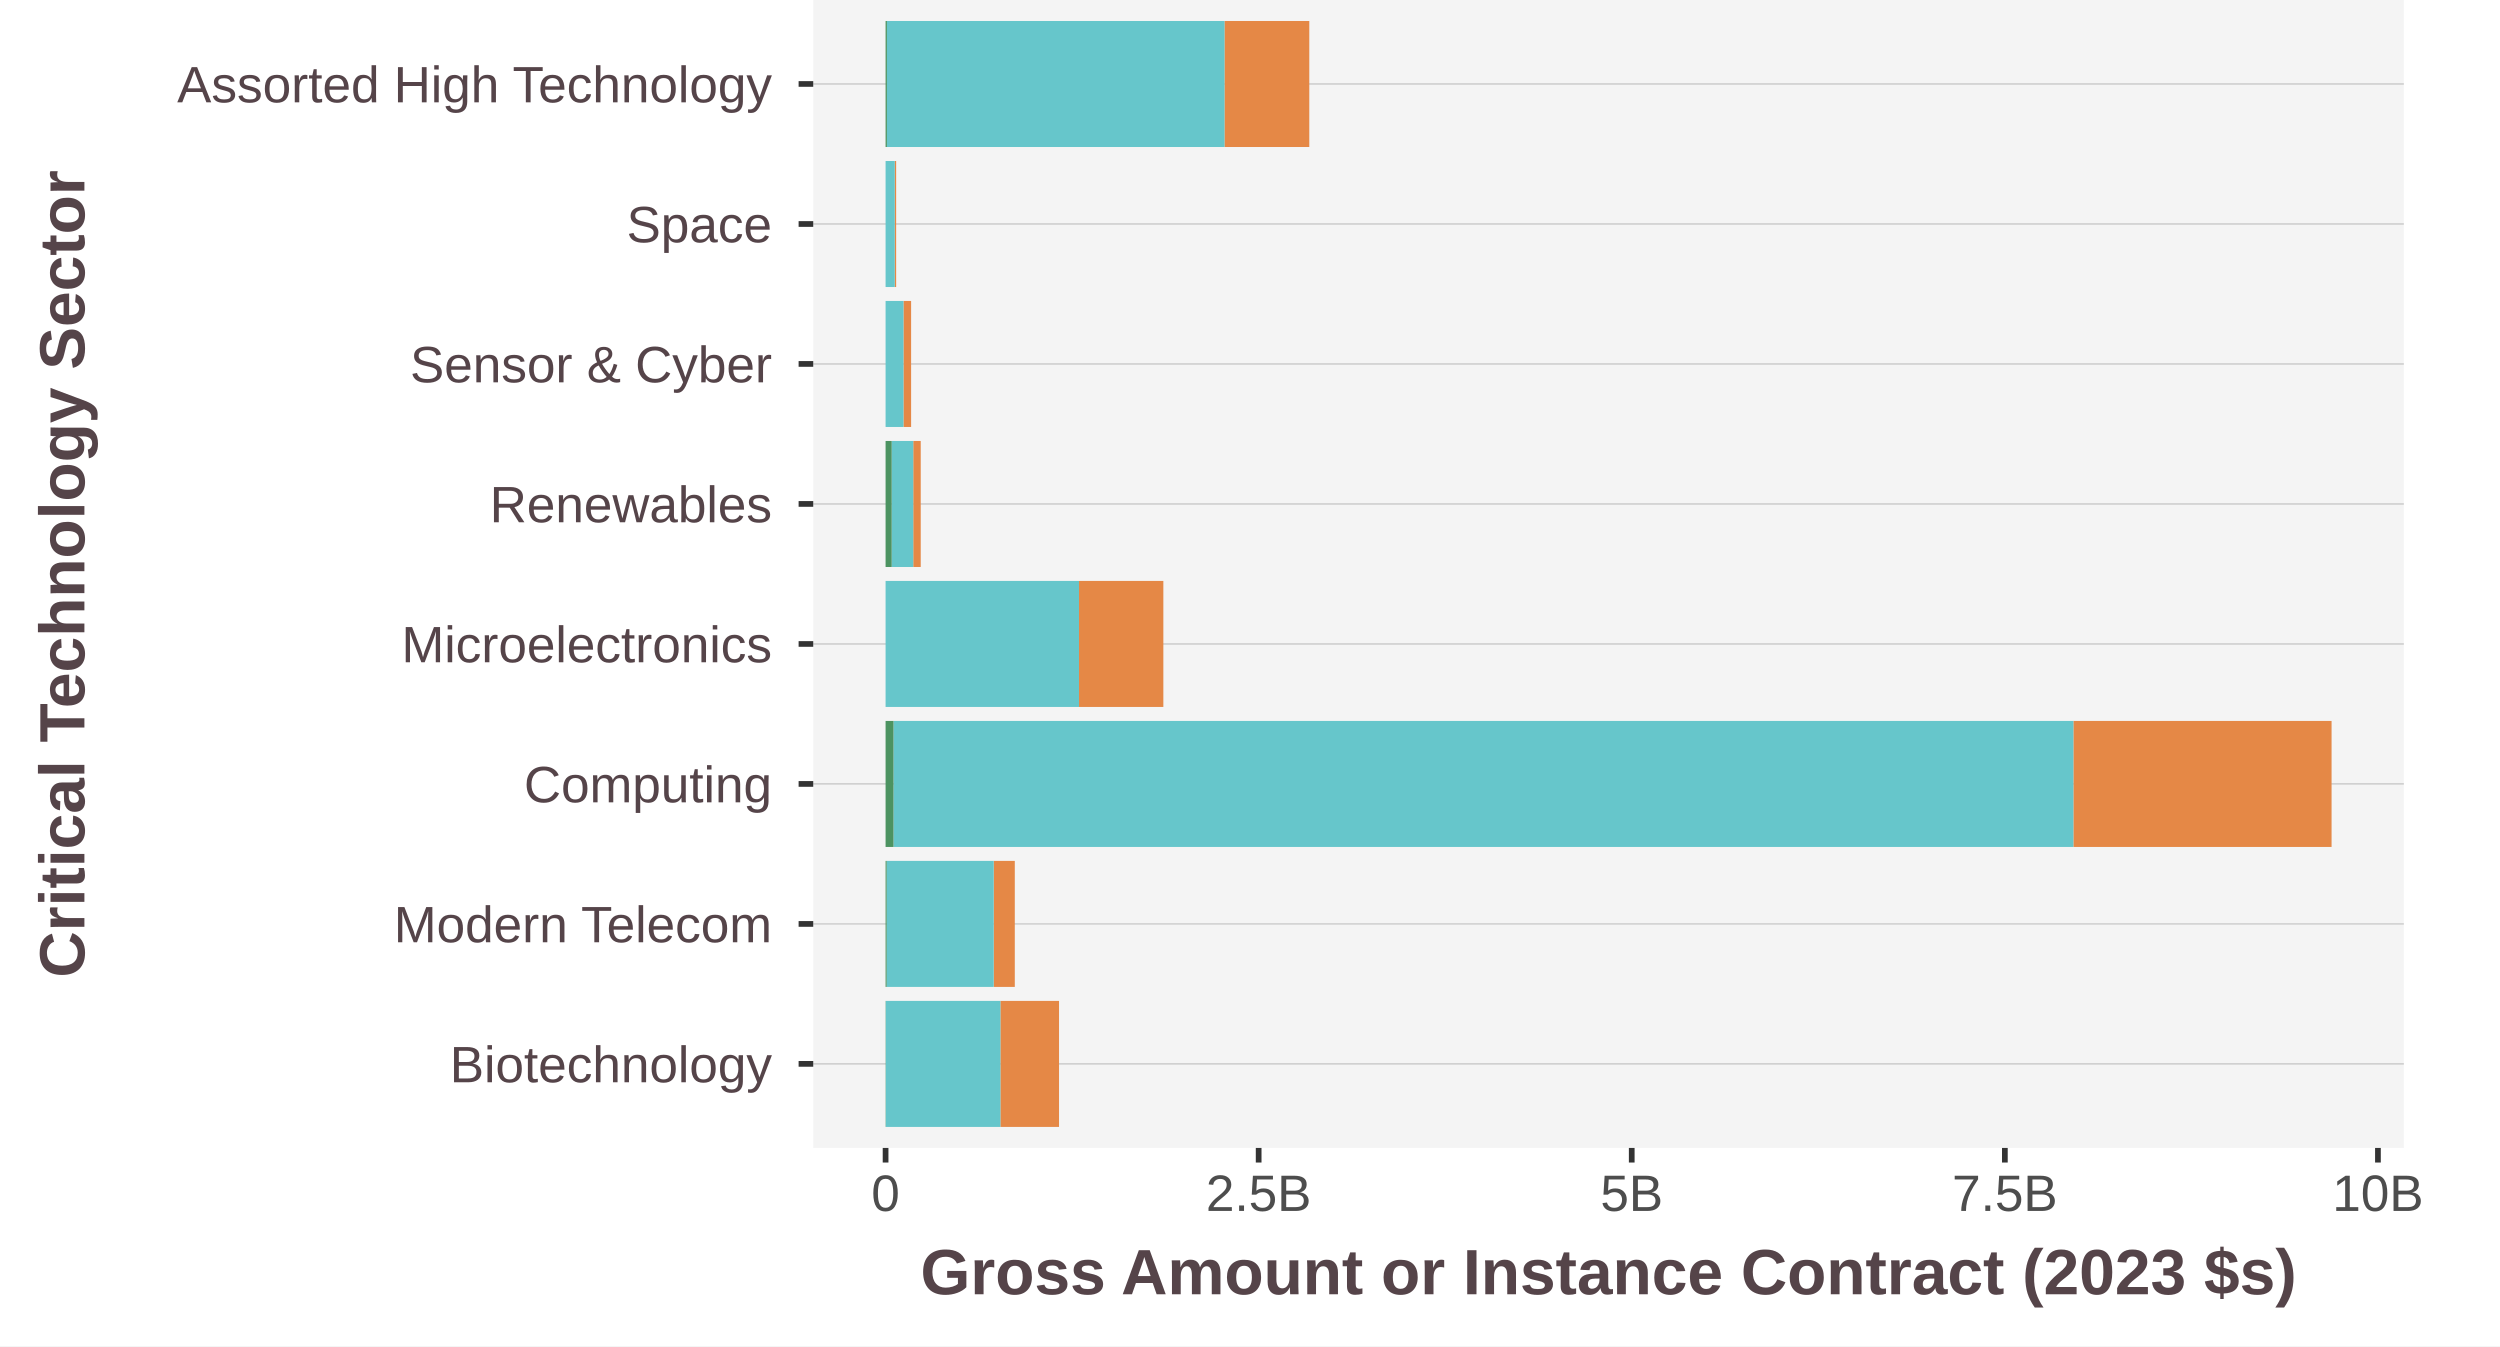
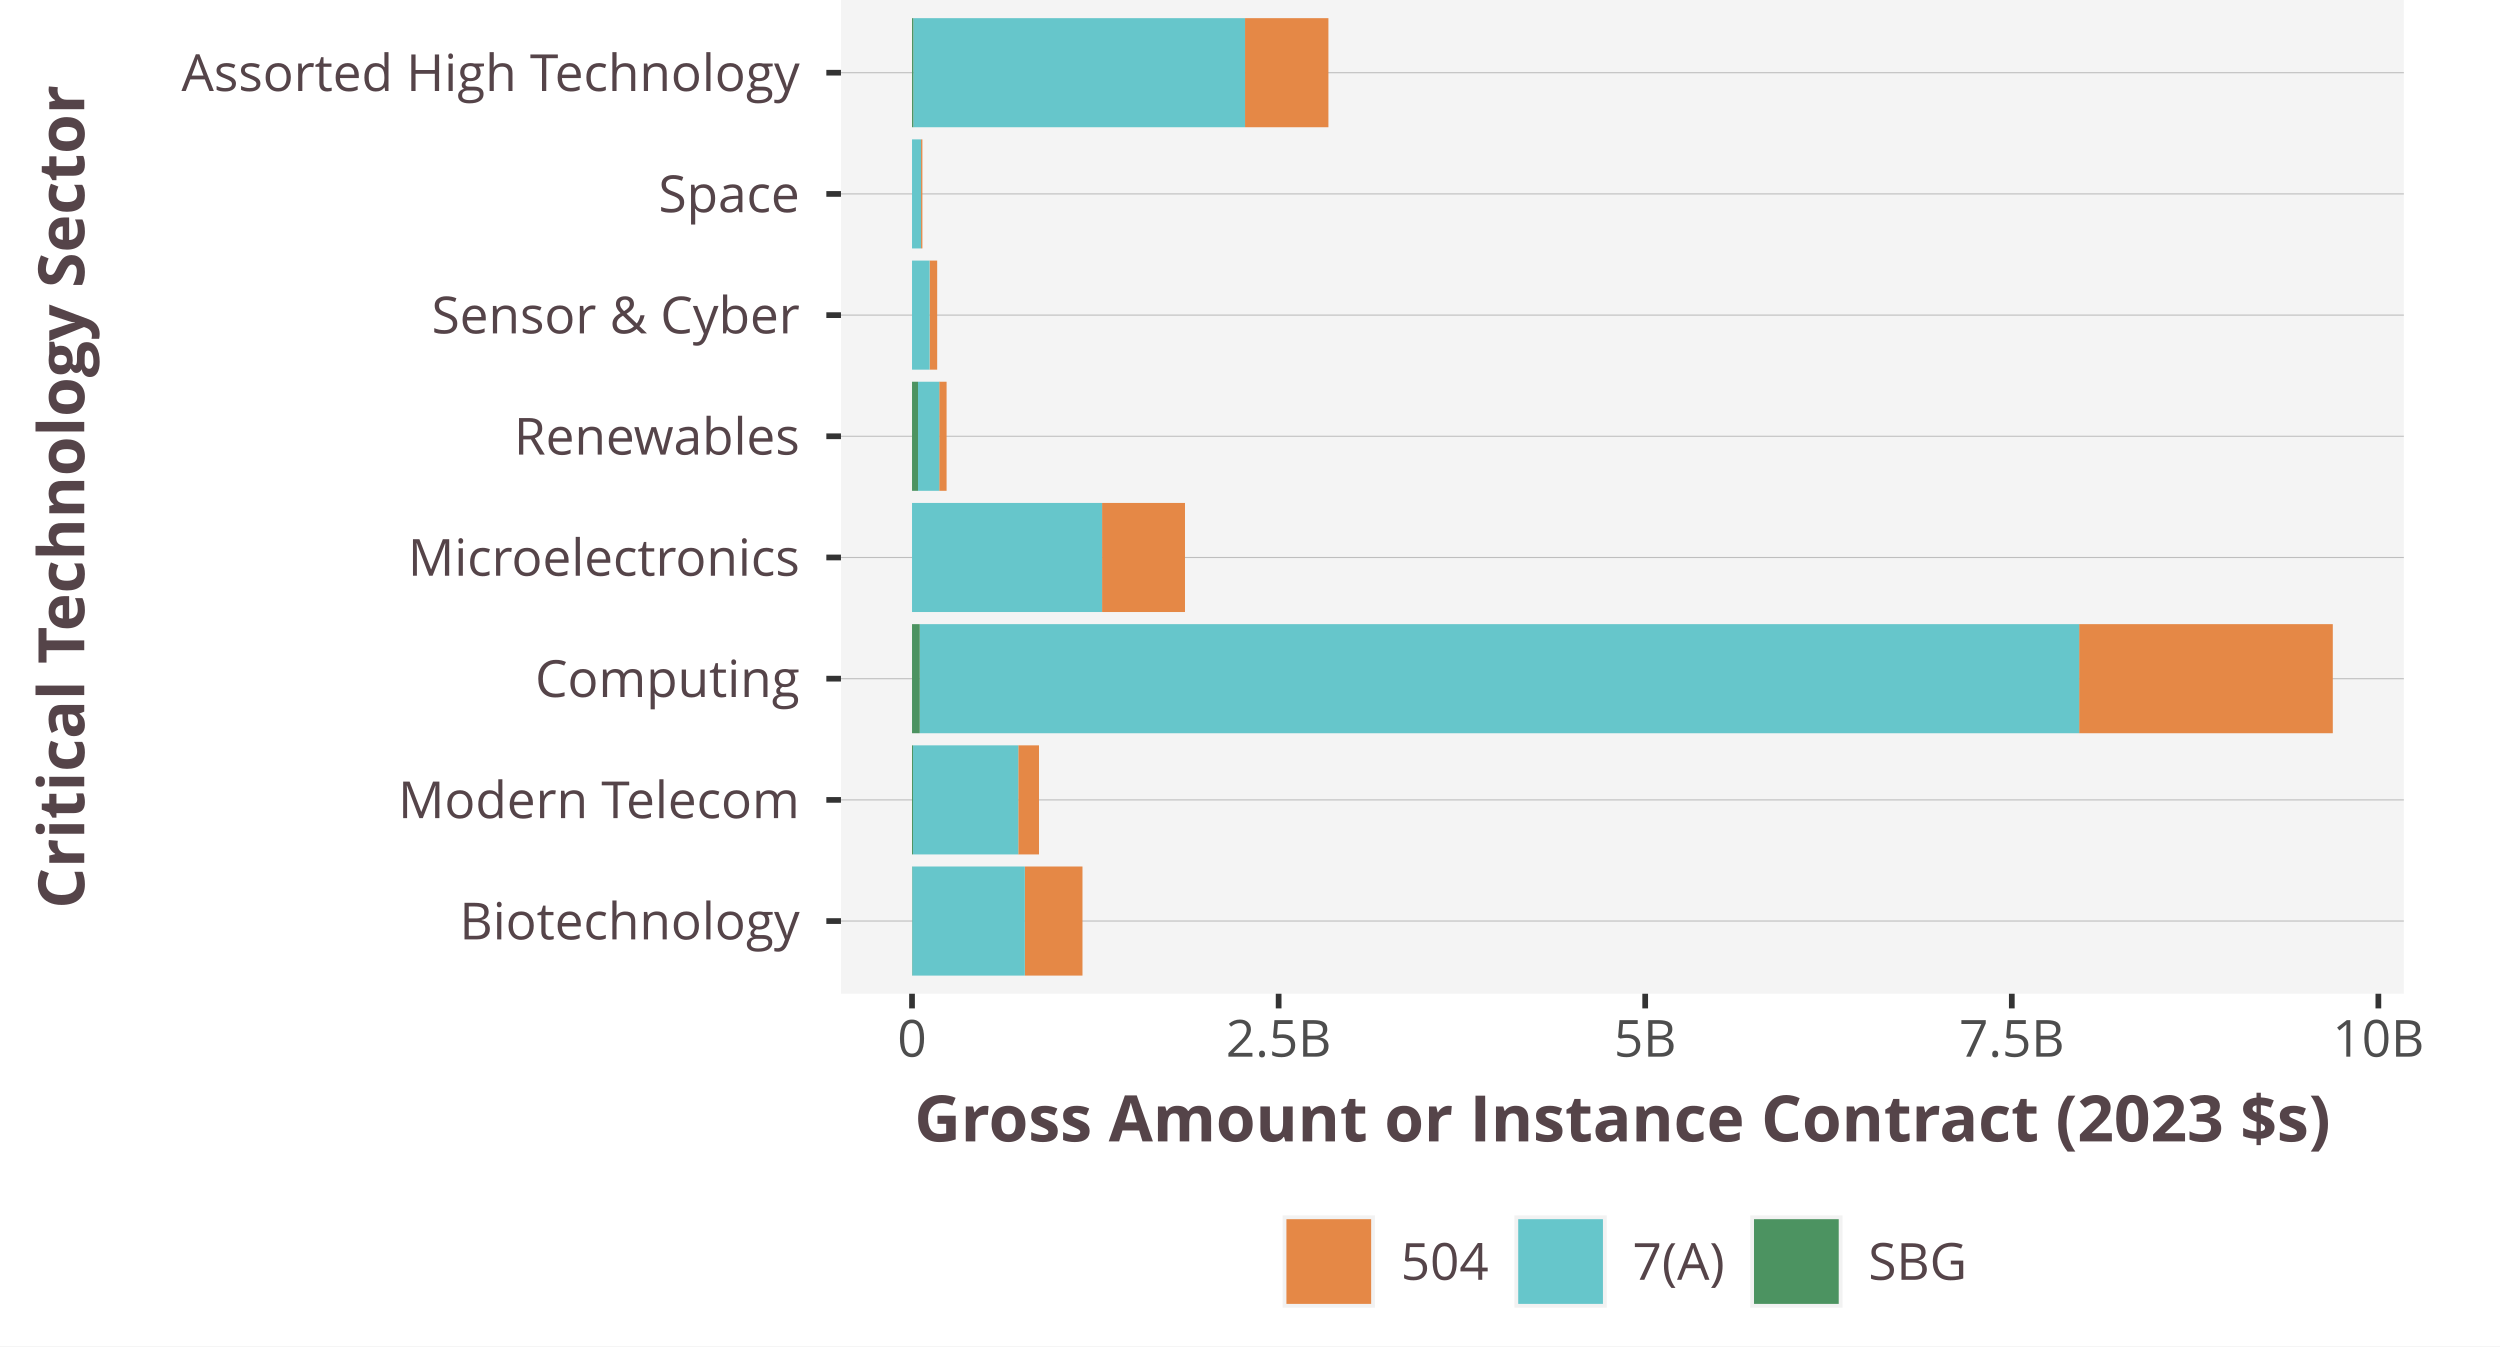
<svg xmlns="http://www.w3.org/2000/svg" class="svglite" width="468.00pt" height="252.00pt" viewBox="0 0 468.00 252.00">
  <defs>
    <style type="text/css">
    .svglite line, .svglite polyline, .svglite polygon, .svglite path, .svglite rect, .svglite circle {
      fill: none;
      stroke: #000000;
      stroke-linecap: round;
      stroke-linejoin: round;
      stroke-miterlimit: 10.00;
    }
    .svglite text {
      white-space: pre;
    }
  </style>
  </defs>
  <rect width="100%" height="100%" style="stroke: none; fill: #FFFFFF;" />
  <defs>
    <clipPath id="cpMC4wMHw0NjguMDB8MC4wMHwyNTIuMDA=">
      <rect x="0.00" y="0.00" width="468.00" height="252.00" />
    </clipPath>
  </defs>
  <g clip-path="url(#cpMC4wMHw0NjguMDB8MC4wMHwyNTIuMDA=)">
-     <rect x="0.00" y="0.00" width="468.00" height="252.00" style="stroke-width: 1.07; stroke: #FFFFFF; fill: #FFFFFF;" />
+     <rect x="0.00" y="-0" width="468.00" height="252.00" style="stroke-width: 1.07; stroke: #FFFFFF; fill: #FFFFFF;" />
  </g>
  <defs>
-     <clipPath id="cpMTUyLjI0fDQ1MC4wMHwwLjAwfDIxNC44OQ==">
-       <rect x="152.24" y="0.00" width="297.76" height="214.89" />
+     <clipPath id="cpMTU3LjQzfDQ1MC4wMHwwLjAwfDE4Ni4wMw==">
+       <rect x="157.43" y="0.00" width="292.57" height="186.03" />
    </clipPath>
  </defs>
-   <g clip-path="url(#cpMTUyLjI0fDQ1MC4wMHwwLjAwfDIxNC44OQ==)">
-     <rect x="152.24" y="-0" width="297.76" height="214.89" style="stroke-width: 1.07; stroke: none; fill: #F4F4F4;" />
-     <polyline points="152.24,199.16 450.00,199.16 " style="stroke-width: 0.21; stroke: #BEBEBE; stroke-linecap: butt;" />
-     <polyline points="152.24,172.96 450.00,172.96 " style="stroke-width: 0.21; stroke: #BEBEBE; stroke-linecap: butt;" />
-     <polyline points="152.24,146.75 450.00,146.75 " style="stroke-width: 0.21; stroke: #BEBEBE; stroke-linecap: butt;" />
-     <polyline points="152.24,120.55 450.00,120.55 " style="stroke-width: 0.21; stroke: #BEBEBE; stroke-linecap: butt;" />
-     <polyline points="152.24,94.34 450.00,94.34 " style="stroke-width: 0.21; stroke: #BEBEBE; stroke-linecap: butt;" />
-     <polyline points="152.24,68.13 450.00,68.13 " style="stroke-width: 0.21; stroke: #BEBEBE; stroke-linecap: butt;" />
-     <polyline points="152.24,41.93 450.00,41.93 " style="stroke-width: 0.21; stroke: #BEBEBE; stroke-linecap: butt;" />
-     <polyline points="152.24,15.72 450.00,15.72 " style="stroke-width: 0.21; stroke: #BEBEBE; stroke-linecap: butt;" />
-     <rect x="187.27" y="187.37" width="10.98" height="23.59" style="stroke-width: 1.07; stroke: none; stroke-linecap: butt; stroke-linejoin: miter; fill: #E58846;" />
-     <rect x="388.14" y="134.96" width="48.33" height="23.59" style="stroke-width: 1.07; stroke: none; stroke-linecap: butt; stroke-linejoin: miter; fill: #E58846;" />
-     <rect x="186.02" y="161.16" width="3.95" height="23.59" style="stroke-width: 1.07; stroke: none; stroke-linecap: butt; stroke-linejoin: miter; fill: #E58846;" />
-     <rect x="229.22" y="3.93" width="15.88" height="23.59" style="stroke-width: 1.07; stroke: none; stroke-linecap: butt; stroke-linejoin: miter; fill: #E58846;" />
-     <rect x="201.99" y="108.75" width="15.79" height="23.59" style="stroke-width: 1.07; stroke: none; stroke-linecap: butt; stroke-linejoin: miter; fill: #E58846;" />
-     <rect x="170.96" y="82.55" width="1.40" height="23.59" style="stroke-width: 1.07; stroke: none; stroke-linecap: butt; stroke-linejoin: miter; fill: #E58846;" />
-     <rect x="169.13" y="56.34" width="1.43" height="23.59" style="stroke-width: 1.07; stroke: none; stroke-linecap: butt; stroke-linejoin: miter; fill: #E58846;" />
-     <rect x="167.50" y="30.14" width="0.26" height="23.59" style="stroke-width: 1.07; stroke: none; stroke-linecap: butt; stroke-linejoin: miter; fill: #E58846;" />
-     <rect x="165.82" y="187.37" width="21.46" height="23.59" style="stroke-width: 1.07; stroke: none; stroke-linecap: butt; stroke-linejoin: miter; fill: #66C6CB;" />
-     <rect x="167.26" y="134.96" width="220.88" height="23.59" style="stroke-width: 1.07; stroke: none; stroke-linecap: butt; stroke-linejoin: miter; fill: #66C6CB;" />
-     <rect x="165.97" y="161.16" width="20.05" height="23.59" style="stroke-width: 1.07; stroke: none; stroke-linecap: butt; stroke-linejoin: miter; fill: #66C6CB;" />
-     <rect x="166.03" y="3.93" width="63.20" height="23.59" style="stroke-width: 1.07; stroke: none; stroke-linecap: butt; stroke-linejoin: miter; fill: #66C6CB;" />
-     <rect x="165.78" y="108.75" width="36.21" height="23.59" style="stroke-width: 1.07; stroke: none; stroke-linecap: butt; stroke-linejoin: miter; fill: #66C6CB;" />
-     <rect x="166.91" y="82.55" width="4.05" height="23.59" style="stroke-width: 1.07; stroke: none; stroke-linecap: butt; stroke-linejoin: miter; fill: #66C6CB;" />
-     <rect x="165.78" y="56.34" width="3.35" height="23.59" style="stroke-width: 1.07; stroke: none; stroke-linecap: butt; stroke-linejoin: miter; fill: #66C6CB;" />
-     <rect x="165.78" y="30.14" width="1.72" height="23.59" style="stroke-width: 1.07; stroke: none; stroke-linecap: butt; stroke-linejoin: miter; fill: #66C6CB;" />
-     <rect x="165.78" y="187.37" width="0.039" height="23.59" style="stroke-width: 1.07; stroke: none; stroke-linecap: butt; stroke-linejoin: miter; fill: #4C9361;" />
-     <rect x="165.78" y="134.96" width="1.48" height="23.59" style="stroke-width: 1.07; stroke: none; stroke-linecap: butt; stroke-linejoin: miter; fill: #4C9361;" />
-     <rect x="165.78" y="161.16" width="0.20" height="23.59" style="stroke-width: 1.07; stroke: none; stroke-linecap: butt; stroke-linejoin: miter; fill: #4C9361;" />
-     <rect x="165.78" y="3.93" width="0.25" height="23.59" style="stroke-width: 1.07; stroke: none; stroke-linecap: butt; stroke-linejoin: miter; fill: #4C9361;" />
-     <rect x="165.78" y="82.55" width="1.14" height="23.59" style="stroke-width: 1.07; stroke: none; stroke-linecap: butt; stroke-linejoin: miter; fill: #4C9361;" />
+   <g clip-path="url(#cpMTU3LjQzfDQ1MC4wMHwwLjAwfDE4Ni4wMw==)">
+     <rect x="157.43" y="0.00" width="292.57" height="186.03" style="stroke-width: 1.07; stroke: none; fill: #F4F4F4;" />
+     <polyline points="157.43,172.42 450.00,172.42 " style="stroke-width: 0.21; stroke: #BEBEBE; stroke-linecap: butt;" />
+     <polyline points="157.43,149.74 450.00,149.74 " style="stroke-width: 0.21; stroke: #BEBEBE; stroke-linecap: butt;" />
+     <polyline points="157.43,127.05 450.00,127.05 " style="stroke-width: 0.21; stroke: #BEBEBE; stroke-linecap: butt;" />
+     <polyline points="157.43,104.36 450.00,104.36 " style="stroke-width: 0.21; stroke: #BEBEBE; stroke-linecap: butt;" />
+     <polyline points="157.43,81.67 450.00,81.67 " style="stroke-width: 0.21; stroke: #BEBEBE; stroke-linecap: butt;" />
+     <polyline points="157.43,58.99 450.00,58.99 " style="stroke-width: 0.21; stroke: #BEBEBE; stroke-linecap: butt;" />
+     <polyline points="157.43,36.30 450.00,36.30 " style="stroke-width: 0.21; stroke: #BEBEBE; stroke-linecap: butt;" />
+     <polyline points="157.43,13.61 450.00,13.61 " style="stroke-width: 0.21; stroke: #BEBEBE; stroke-linecap: butt;" />
+     <rect x="191.85" y="162.21" width="10.79" height="20.42" style="stroke-width: 1.07; stroke: none; stroke-linecap: butt; stroke-linejoin: miter; fill: #E58846;" />
+     <rect x="389.21" y="116.84" width="47.49" height="20.42" style="stroke-width: 1.07; stroke: none; stroke-linecap: butt; stroke-linejoin: miter; fill: #E58846;" />
+     <rect x="233.07" y="3.40" width="15.61" height="20.42" style="stroke-width: 1.07; stroke: none; stroke-linecap: butt; stroke-linejoin: miter; fill: #E58846;" />
+     <rect x="206.31" y="94.15" width="15.52" height="20.42" style="stroke-width: 1.07; stroke: none; stroke-linecap: butt; stroke-linejoin: miter; fill: #E58846;" />
+     <rect x="190.62" y="139.53" width="3.88" height="20.42" style="stroke-width: 1.07; stroke: none; stroke-linecap: butt; stroke-linejoin: miter; fill: #E58846;" />
+     <rect x="175.82" y="71.46" width="1.38" height="20.42" style="stroke-width: 1.07; stroke: none; stroke-linecap: butt; stroke-linejoin: miter; fill: #E58846;" />
+     <rect x="174.03" y="48.78" width="1.41" height="20.42" style="stroke-width: 1.07; stroke: none; stroke-linecap: butt; stroke-linejoin: miter; fill: #E58846;" />
+     <rect x="172.42" y="26.09" width="0.25" height="20.42" style="stroke-width: 1.07; stroke: none; stroke-linecap: butt; stroke-linejoin: miter; fill: #E58846;" />
+     <rect x="170.77" y="162.21" width="21.08" height="20.42" style="stroke-width: 1.07; stroke: none; stroke-linecap: butt; stroke-linejoin: miter; fill: #66C6CB;" />
+     <rect x="172.19" y="116.84" width="217.03" height="20.42" style="stroke-width: 1.07; stroke: none; stroke-linecap: butt; stroke-linejoin: miter; fill: #66C6CB;" />
+     <rect x="170.98" y="3.40" width="62.09" height="20.42" style="stroke-width: 1.07; stroke: none; stroke-linecap: butt; stroke-linejoin: miter; fill: #66C6CB;" />
+     <rect x="170.73" y="94.15" width="35.58" height="20.42" style="stroke-width: 1.07; stroke: none; stroke-linecap: butt; stroke-linejoin: miter; fill: #66C6CB;" />
+     <rect x="170.92" y="139.53" width="19.70" height="20.42" style="stroke-width: 1.07; stroke: none; stroke-linecap: butt; stroke-linejoin: miter; fill: #66C6CB;" />
+     <rect x="171.85" y="71.46" width="3.98" height="20.42" style="stroke-width: 1.07; stroke: none; stroke-linecap: butt; stroke-linejoin: miter; fill: #66C6CB;" />
+     <rect x="170.73" y="48.78" width="3.29" height="20.42" style="stroke-width: 1.07; stroke: none; stroke-linecap: butt; stroke-linejoin: miter; fill: #66C6CB;" />
+     <rect x="170.73" y="26.09" width="1.69" height="20.42" style="stroke-width: 1.07; stroke: none; stroke-linecap: butt; stroke-linejoin: miter; fill: #66C6CB;" />
+     <rect x="170.73" y="162.21" width="0.039" height="20.42" style="stroke-width: 1.07; stroke: none; stroke-linecap: butt; stroke-linejoin: miter; fill: #4C9361;" />
+     <rect x="170.73" y="116.84" width="1.45" height="20.42" style="stroke-width: 1.07; stroke: none; stroke-linecap: butt; stroke-linejoin: miter; fill: #4C9361;" />
+     <rect x="170.73" y="3.40" width="0.25" height="20.42" style="stroke-width: 1.07; stroke: none; stroke-linecap: butt; stroke-linejoin: miter; fill: #4C9361;" />
+     <rect x="170.73" y="139.53" width="0.19" height="20.42" style="stroke-width: 1.07; stroke: none; stroke-linecap: butt; stroke-linejoin: miter; fill: #4C9361;" />
+     <rect x="170.73" y="71.46" width="1.12" height="20.42" style="stroke-width: 1.07; stroke: none; stroke-linecap: butt; stroke-linejoin: miter; fill: #4C9361;" />
  </g>
  <g clip-path="url(#cpMC4wMHw0NjguMDB8MC4wMHwyNTIuMDA=)">
-     <text x="144.52" y="202.60" text-anchor="end" style="font-size: 9.60px;fill: #554449; font-family: &quot;Arial&quot;;" textLength="60.26px" lengthAdjust="spacingAndGlyphs">Biotechnology</text>
-     <text x="144.52" y="176.39" text-anchor="end" style="font-size: 9.60px;fill: #554449; font-family: &quot;Arial&quot;;" textLength="70.74px" lengthAdjust="spacingAndGlyphs">Modern Telecom</text>
-     <text x="144.52" y="150.19" text-anchor="end" style="font-size: 9.60px;fill: #554449; font-family: &quot;Arial&quot;;" textLength="46.39px" lengthAdjust="spacingAndGlyphs">Computing</text>
-     <text x="144.52" y="123.98" text-anchor="end" style="font-size: 9.60px;fill: #554449; font-family: &quot;Arial&quot;;" textLength="69.30px" lengthAdjust="spacingAndGlyphs">Microelectronics</text>
-     <text x="144.52" y="97.77" text-anchor="end" style="font-size: 9.60px;fill: #554449; font-family: &quot;Arial&quot;;" textLength="52.79px" lengthAdjust="spacingAndGlyphs">Renewables</text>
-     <text x="144.52" y="71.57" text-anchor="end" style="font-size: 9.60px;fill: #554449; font-family: &quot;Arial&quot;;" textLength="67.70px" lengthAdjust="spacingAndGlyphs">Sensor &amp; Cyber</text>
-     <text x="144.52" y="45.36" text-anchor="end" style="font-size: 9.60px;fill: #554449; font-family: &quot;Arial&quot;;" textLength="27.19px" lengthAdjust="spacingAndGlyphs">Space</text>
-     <text x="144.52" y="19.16" text-anchor="end" style="font-size: 9.60px;fill: #554449; font-family: &quot;Arial&quot;;" textLength="111.26px" lengthAdjust="spacingAndGlyphs">Assorted High Technology</text>
-     <polyline points="149.50,199.16 152.24,199.16 " style="stroke-width: 1.07; stroke: #333333; stroke-linecap: butt;" />
-     <polyline points="149.50,172.96 152.24,172.96 " style="stroke-width: 1.07; stroke: #333333; stroke-linecap: butt;" />
-     <polyline points="149.50,146.75 152.24,146.75 " style="stroke-width: 1.07; stroke: #333333; stroke-linecap: butt;" />
-     <polyline points="149.50,120.55 152.24,120.55 " style="stroke-width: 1.07; stroke: #333333; stroke-linecap: butt;" />
-     <polyline points="149.50,94.34 152.24,94.34 " style="stroke-width: 1.07; stroke: #333333; stroke-linecap: butt;" />
-     <polyline points="149.50,68.13 152.24,68.13 " style="stroke-width: 1.07; stroke: #333333; stroke-linecap: butt;" />
-     <polyline points="149.50,41.93 152.24,41.93 " style="stroke-width: 1.07; stroke: #333333; stroke-linecap: butt;" />
-     <polyline points="149.50,15.72 152.24,15.72 " style="stroke-width: 1.07; stroke: #333333; stroke-linecap: butt;" />
-     <polyline points="165.78,217.63 165.78,214.89 " style="stroke-width: 1.07; stroke: #333333; stroke-linecap: butt;" />
-     <polyline points="235.62,217.63 235.62,214.89 " style="stroke-width: 1.07; stroke: #333333; stroke-linecap: butt;" />
-     <polyline points="305.46,217.63 305.46,214.89 " style="stroke-width: 1.07; stroke: #333333; stroke-linecap: butt;" />
-     <polyline points="375.31,217.63 375.31,214.89 " style="stroke-width: 1.07; stroke: #333333; stroke-linecap: butt;" />
-     <polyline points="445.15,217.63 445.15,214.89 " style="stroke-width: 1.07; stroke: #333333; stroke-linecap: butt;" />
-     <text x="165.78" y="226.69" text-anchor="middle" style="font-size: 9.60px;fill: #4D4D4D; font-family: &quot;Arial&quot;;" textLength="5.34px" lengthAdjust="spacingAndGlyphs">0</text>
-     <text x="235.62" y="226.69" text-anchor="middle" style="font-size: 9.60px;fill: #4D4D4D; font-family: &quot;Arial&quot;;" textLength="19.73px" lengthAdjust="spacingAndGlyphs">2.5B</text>
-     <text x="305.46" y="226.69" text-anchor="middle" style="font-size: 9.60px;fill: #4D4D4D; font-family: &quot;Arial&quot;;" textLength="11.73px" lengthAdjust="spacingAndGlyphs">5B</text>
-     <text x="375.31" y="226.69" text-anchor="middle" style="font-size: 9.60px;fill: #4D4D4D; font-family: &quot;Arial&quot;;" textLength="19.73px" lengthAdjust="spacingAndGlyphs">7.5B</text>
-     <text x="445.15" y="226.69" text-anchor="middle" style="font-size: 9.60px;fill: #4D4D4D; font-family: &quot;Arial&quot;;" textLength="17.06px" lengthAdjust="spacingAndGlyphs">10B</text>
-     <text x="301.12" y="242.28" text-anchor="middle" style="font-size: 12.00px; font-weight: bold;fill: #554449; font-family: &quot;Arial&quot;;" textLength="257.64px" lengthAdjust="spacingAndGlyphs">Gross Amount or Instance Contract (2023 $s)</text>
-     <text transform="translate(15.80,107.44) rotate(-90)" text-anchor="middle" style="font-size: 12.00px; font-weight: bold;fill: #554449; font-family: &quot;Arial&quot;;" textLength="151.15px" lengthAdjust="spacingAndGlyphs">Critical Technology Sector</text>
+     <text x="149.71" y="175.85" text-anchor="end" style="font-size: 9.60px;fill: #554449; font-family: &quot;Open Sans&quot;;" textLength="63.50px" lengthAdjust="spacingAndGlyphs">Biotechnology</text>
+     <text x="149.71" y="153.16" text-anchor="end" style="font-size: 9.60px;fill: #554449; font-family: &quot;Open Sans&quot;;" textLength="75.65px" lengthAdjust="spacingAndGlyphs">Modern Telecom</text>
+     <text x="149.71" y="130.47" text-anchor="end" style="font-size: 9.60px;fill: #554449; font-family: &quot;Open Sans&quot;;" textLength="49.36px" lengthAdjust="spacingAndGlyphs">Computing</text>
+     <text x="149.71" y="107.78" text-anchor="end" style="font-size: 9.60px;fill: #554449; font-family: &quot;Open Sans&quot;;" textLength="73.68px" lengthAdjust="spacingAndGlyphs">Microelectronics</text>
+     <text x="149.71" y="85.10" text-anchor="end" style="font-size: 9.60px;fill: #554449; font-family: &quot;Open Sans&quot;;" textLength="53.58px" lengthAdjust="spacingAndGlyphs">Renewables</text>
+     <text x="149.71" y="62.41" text-anchor="end" style="font-size: 9.60px;fill: #554449; font-family: &quot;Open Sans&quot;;" textLength="68.76px" lengthAdjust="spacingAndGlyphs">Sensor &amp; Cyber</text>
+     <text x="149.71" y="39.72" text-anchor="end" style="font-size: 9.60px;fill: #554449; font-family: &quot;Open Sans&quot;;" textLength="26.43px" lengthAdjust="spacingAndGlyphs">Space</text>
+     <text x="149.71" y="17.04" text-anchor="end" style="font-size: 9.60px;fill: #554449; font-family: &quot;Open Sans&quot;;" textLength="116.11px" lengthAdjust="spacingAndGlyphs">Assorted High Technology</text>
+     <polyline points="154.69,172.42 157.43,172.42 " style="stroke-width: 1.07; stroke: #333333; stroke-linecap: butt;" />
+     <polyline points="154.69,149.74 157.43,149.74 " style="stroke-width: 1.07; stroke: #333333; stroke-linecap: butt;" />
+     <polyline points="154.69,127.05 157.43,127.05 " style="stroke-width: 1.07; stroke: #333333; stroke-linecap: butt;" />
+     <polyline points="154.69,104.36 157.43,104.36 " style="stroke-width: 1.07; stroke: #333333; stroke-linecap: butt;" />
+     <polyline points="154.69,81.67 157.43,81.67 " style="stroke-width: 1.07; stroke: #333333; stroke-linecap: butt;" />
+     <polyline points="154.69,58.99 157.43,58.99 " style="stroke-width: 1.07; stroke: #333333; stroke-linecap: butt;" />
+     <polyline points="154.69,36.30 157.43,36.30 " style="stroke-width: 1.07; stroke: #333333; stroke-linecap: butt;" />
+     <polyline points="154.69,13.61 157.43,13.61 " style="stroke-width: 1.07; stroke: #333333; stroke-linecap: butt;" />
+     <polyline points="170.73,188.77 170.73,186.03 " style="stroke-width: 1.07; stroke: #333333; stroke-linecap: butt;" />
+     <polyline points="239.36,188.77 239.36,186.03 " style="stroke-width: 1.07; stroke: #333333; stroke-linecap: butt;" />
+     <polyline points="307.98,188.77 307.98,186.03 " style="stroke-width: 1.07; stroke: #333333; stroke-linecap: butt;" />
+     <polyline points="376.61,188.77 376.61,186.03 " style="stroke-width: 1.07; stroke: #333333; stroke-linecap: butt;" />
+     <polyline points="445.23,188.77 445.23,186.03 " style="stroke-width: 1.07; stroke: #333333; stroke-linecap: butt;" />
+     <text x="170.73" y="197.81" text-anchor="middle" style="font-size: 9.60px;fill: #4D4D4D; font-family: &quot;Open Sans&quot;;" textLength="5.49px" lengthAdjust="spacingAndGlyphs">0</text>
+     <text x="239.36" y="197.81" text-anchor="middle" style="font-size: 9.60px;fill: #4D4D4D; font-family: &quot;Open Sans&quot;;" textLength="19.68px" lengthAdjust="spacingAndGlyphs">2.5B</text>
+     <text x="307.98" y="197.81" text-anchor="middle" style="font-size: 9.60px;fill: #4D4D4D; font-family: &quot;Open Sans&quot;;" textLength="11.68px" lengthAdjust="spacingAndGlyphs">5B</text>
+     <text x="376.61" y="197.81" text-anchor="middle" style="font-size: 9.60px;fill: #4D4D4D; font-family: &quot;Open Sans&quot;;" textLength="19.68px" lengthAdjust="spacingAndGlyphs">7.5B</text>
+     <text x="445.23" y="197.81" text-anchor="middle" style="font-size: 9.60px;fill: #4D4D4D; font-family: &quot;Open Sans&quot;;" textLength="17.16px" lengthAdjust="spacingAndGlyphs">10B</text>
+     <text x="303.72" y="213.67" text-anchor="middle" style="font-size: 12.00px; font-weight: bold;fill: #554449; font-family: &quot;Open Sans&quot;;" textLength="265.72px" lengthAdjust="spacingAndGlyphs">Gross Amount or Instance Contract (2023 $s)</text>
+     <text transform="translate(15.77,93.02) rotate(-90)" text-anchor="middle" style="font-size: 12.00px; font-weight: bold;fill: #554449; font-family: &quot;Open Sans&quot;;" textLength="155.05px" lengthAdjust="spacingAndGlyphs">Critical Technology Sector</text>
+     <rect x="237.27" y="227.52" width="132.89" height="17.28" style="stroke-width: 1.07; stroke: none; fill: #FFFFFF;" />
+     <rect x="240.11" y="227.52" width="17.28" height="17.28" style="stroke-width: 1.07; stroke: none; fill: #F2F2F2;" />
+     <rect x="240.82" y="228.23" width="15.86" height="15.86" style="stroke-width: 1.07; stroke: none; stroke-linecap: butt; stroke-linejoin: miter; fill: #E58846;" />
+     <rect x="283.50" y="227.52" width="17.28" height="17.28" style="stroke-width: 1.07; stroke: none; fill: #F2F2F2;" />
+     <rect x="284.21" y="228.23" width="15.86" height="15.86" style="stroke-width: 1.07; stroke: none; stroke-linecap: butt; stroke-linejoin: miter; fill: #66C6CB;" />
+     <rect x="327.64" y="227.52" width="17.28" height="17.28" style="stroke-width: 1.07; stroke: none; fill: #F2F2F2;" />
+     <rect x="328.35" y="228.23" width="15.86" height="15.86" style="stroke-width: 1.07; stroke: none; stroke-linecap: butt; stroke-linejoin: miter; fill: #4C9361;" />
+     <text x="262.22" y="239.58" style="font-size: 9.60px;fill: #554449; font-family: &quot;Open Sans&quot;;" textLength="16.46px" lengthAdjust="spacingAndGlyphs">504</text>
+     <text x="305.61" y="239.58" style="font-size: 9.60px;fill: #554449; font-family: &quot;Open Sans&quot;;" textLength="17.21px" lengthAdjust="spacingAndGlyphs">7(A)</text>
+     <text x="349.75" y="239.58" style="font-size: 9.60px;fill: #554449; font-family: &quot;Open Sans&quot;;" textLength="18.42px" lengthAdjust="spacingAndGlyphs">SBG</text>
  </g>
</svg>
